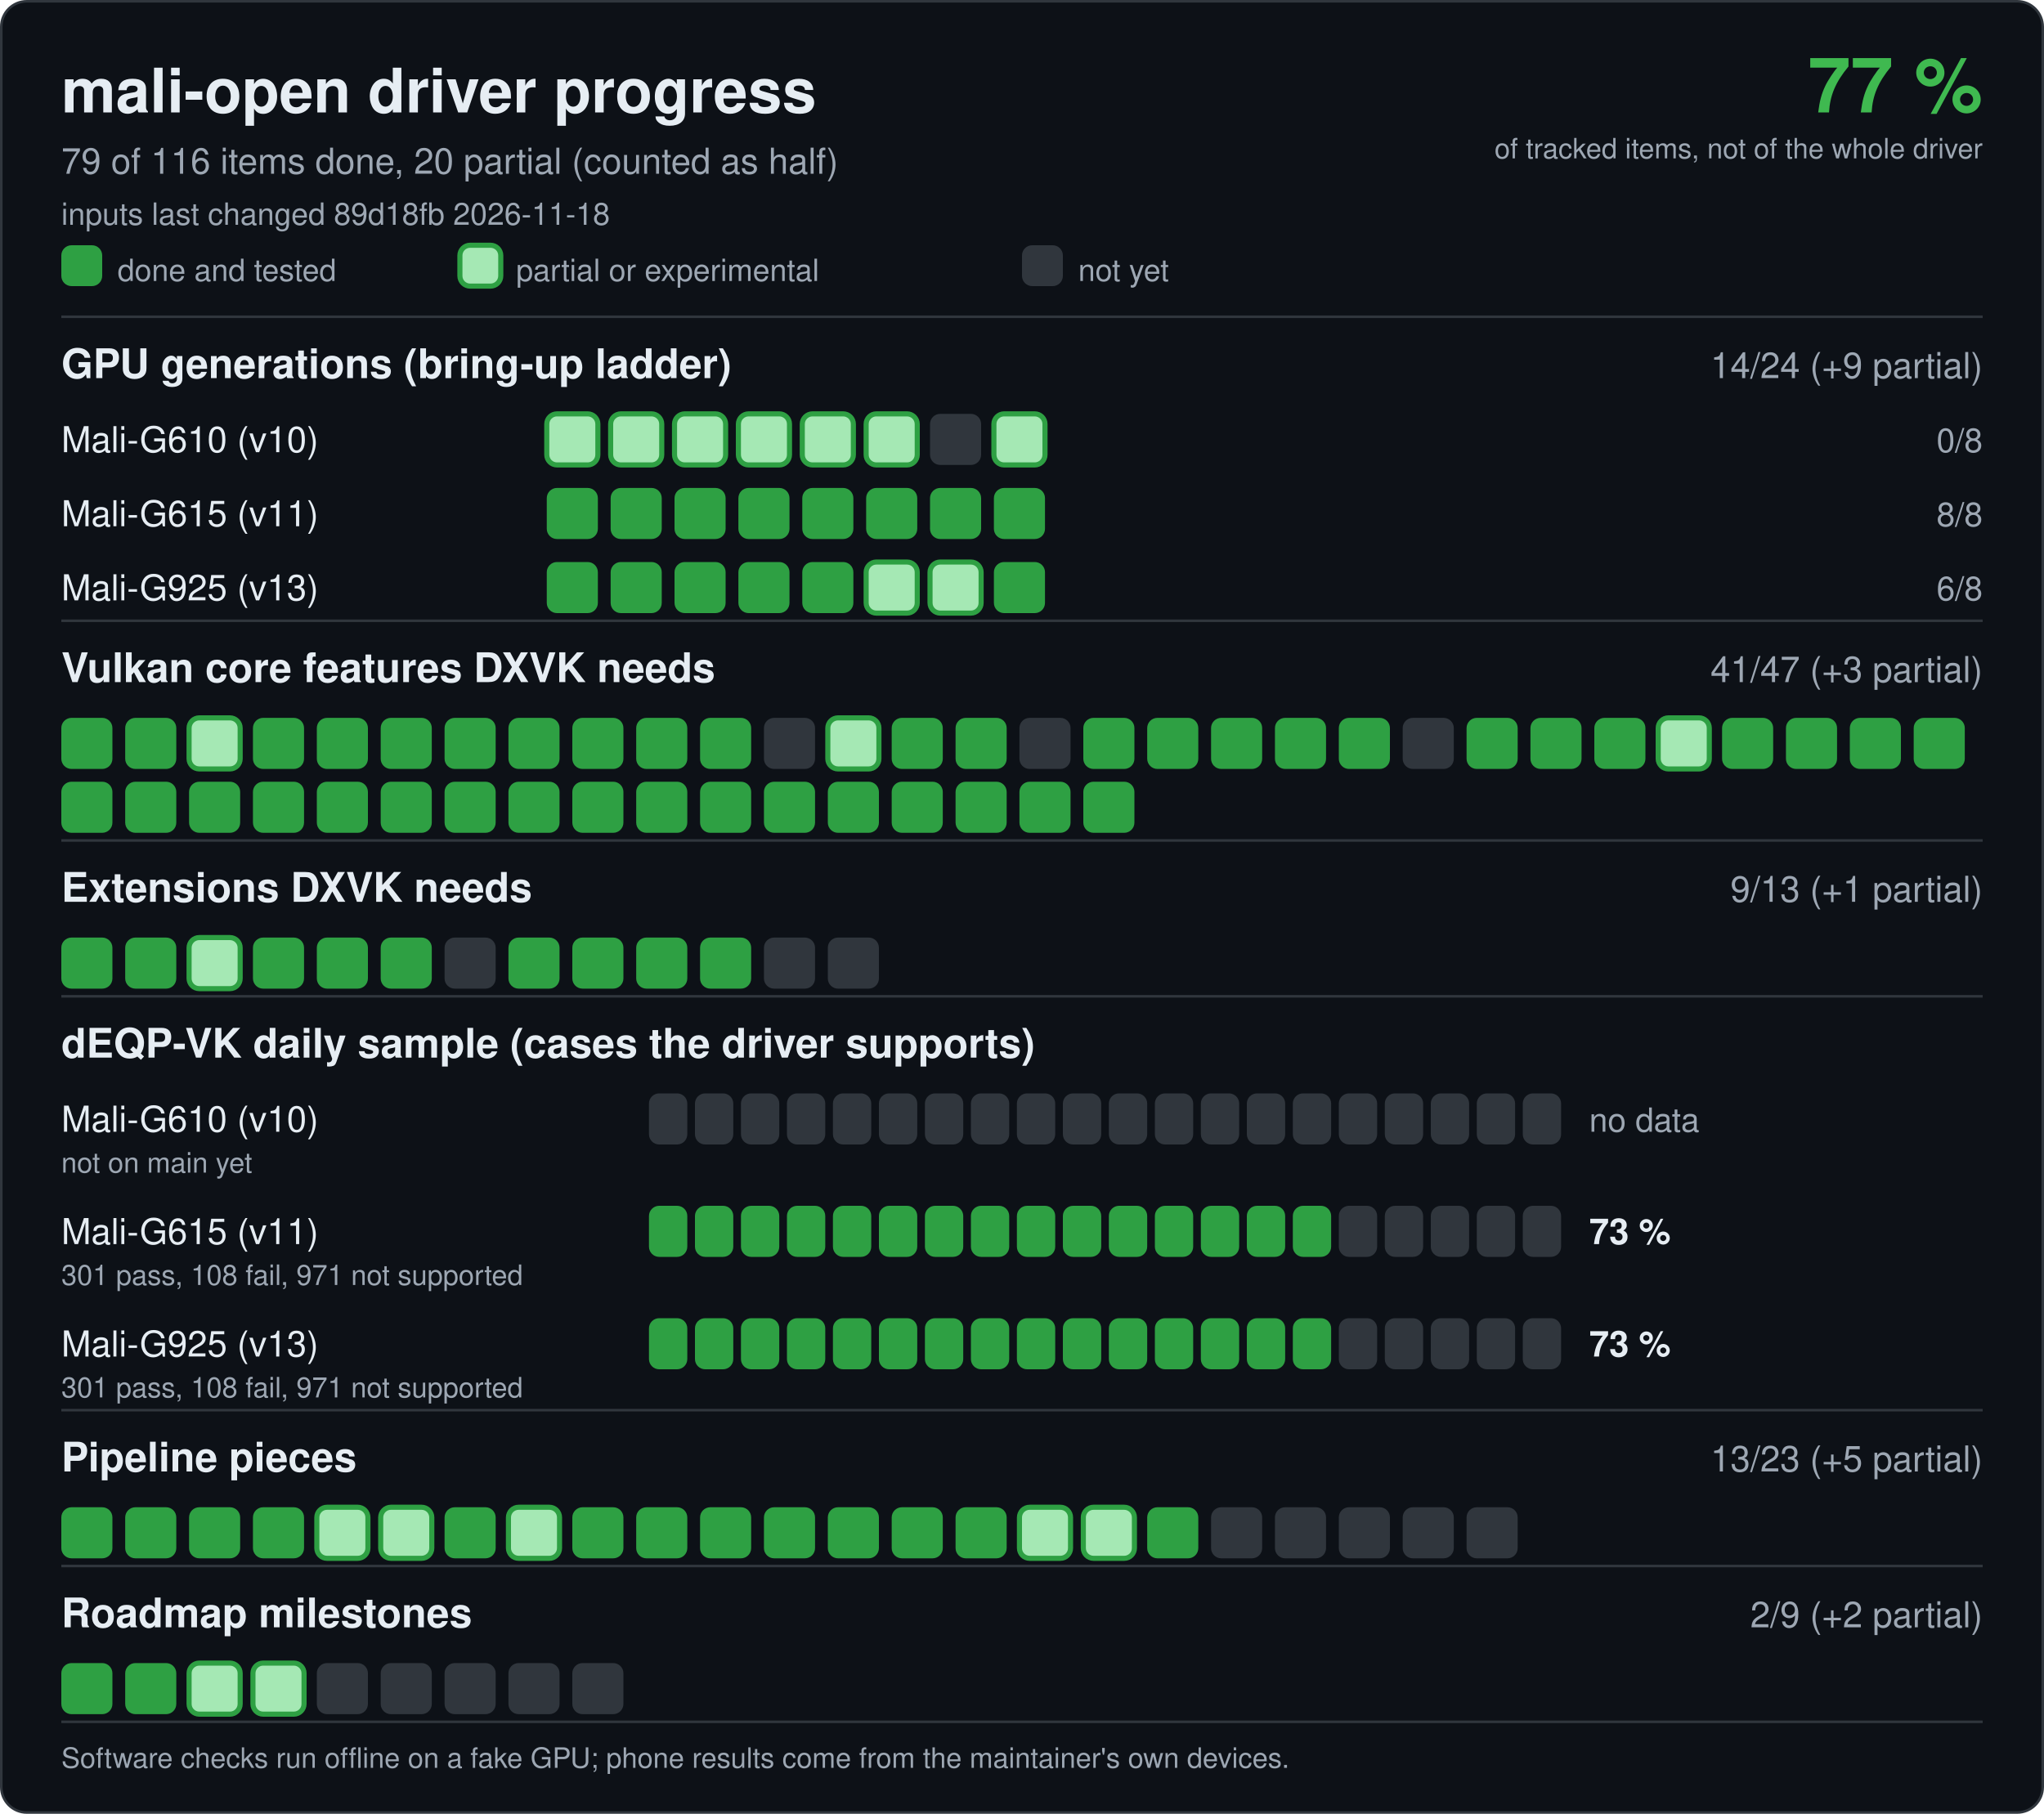
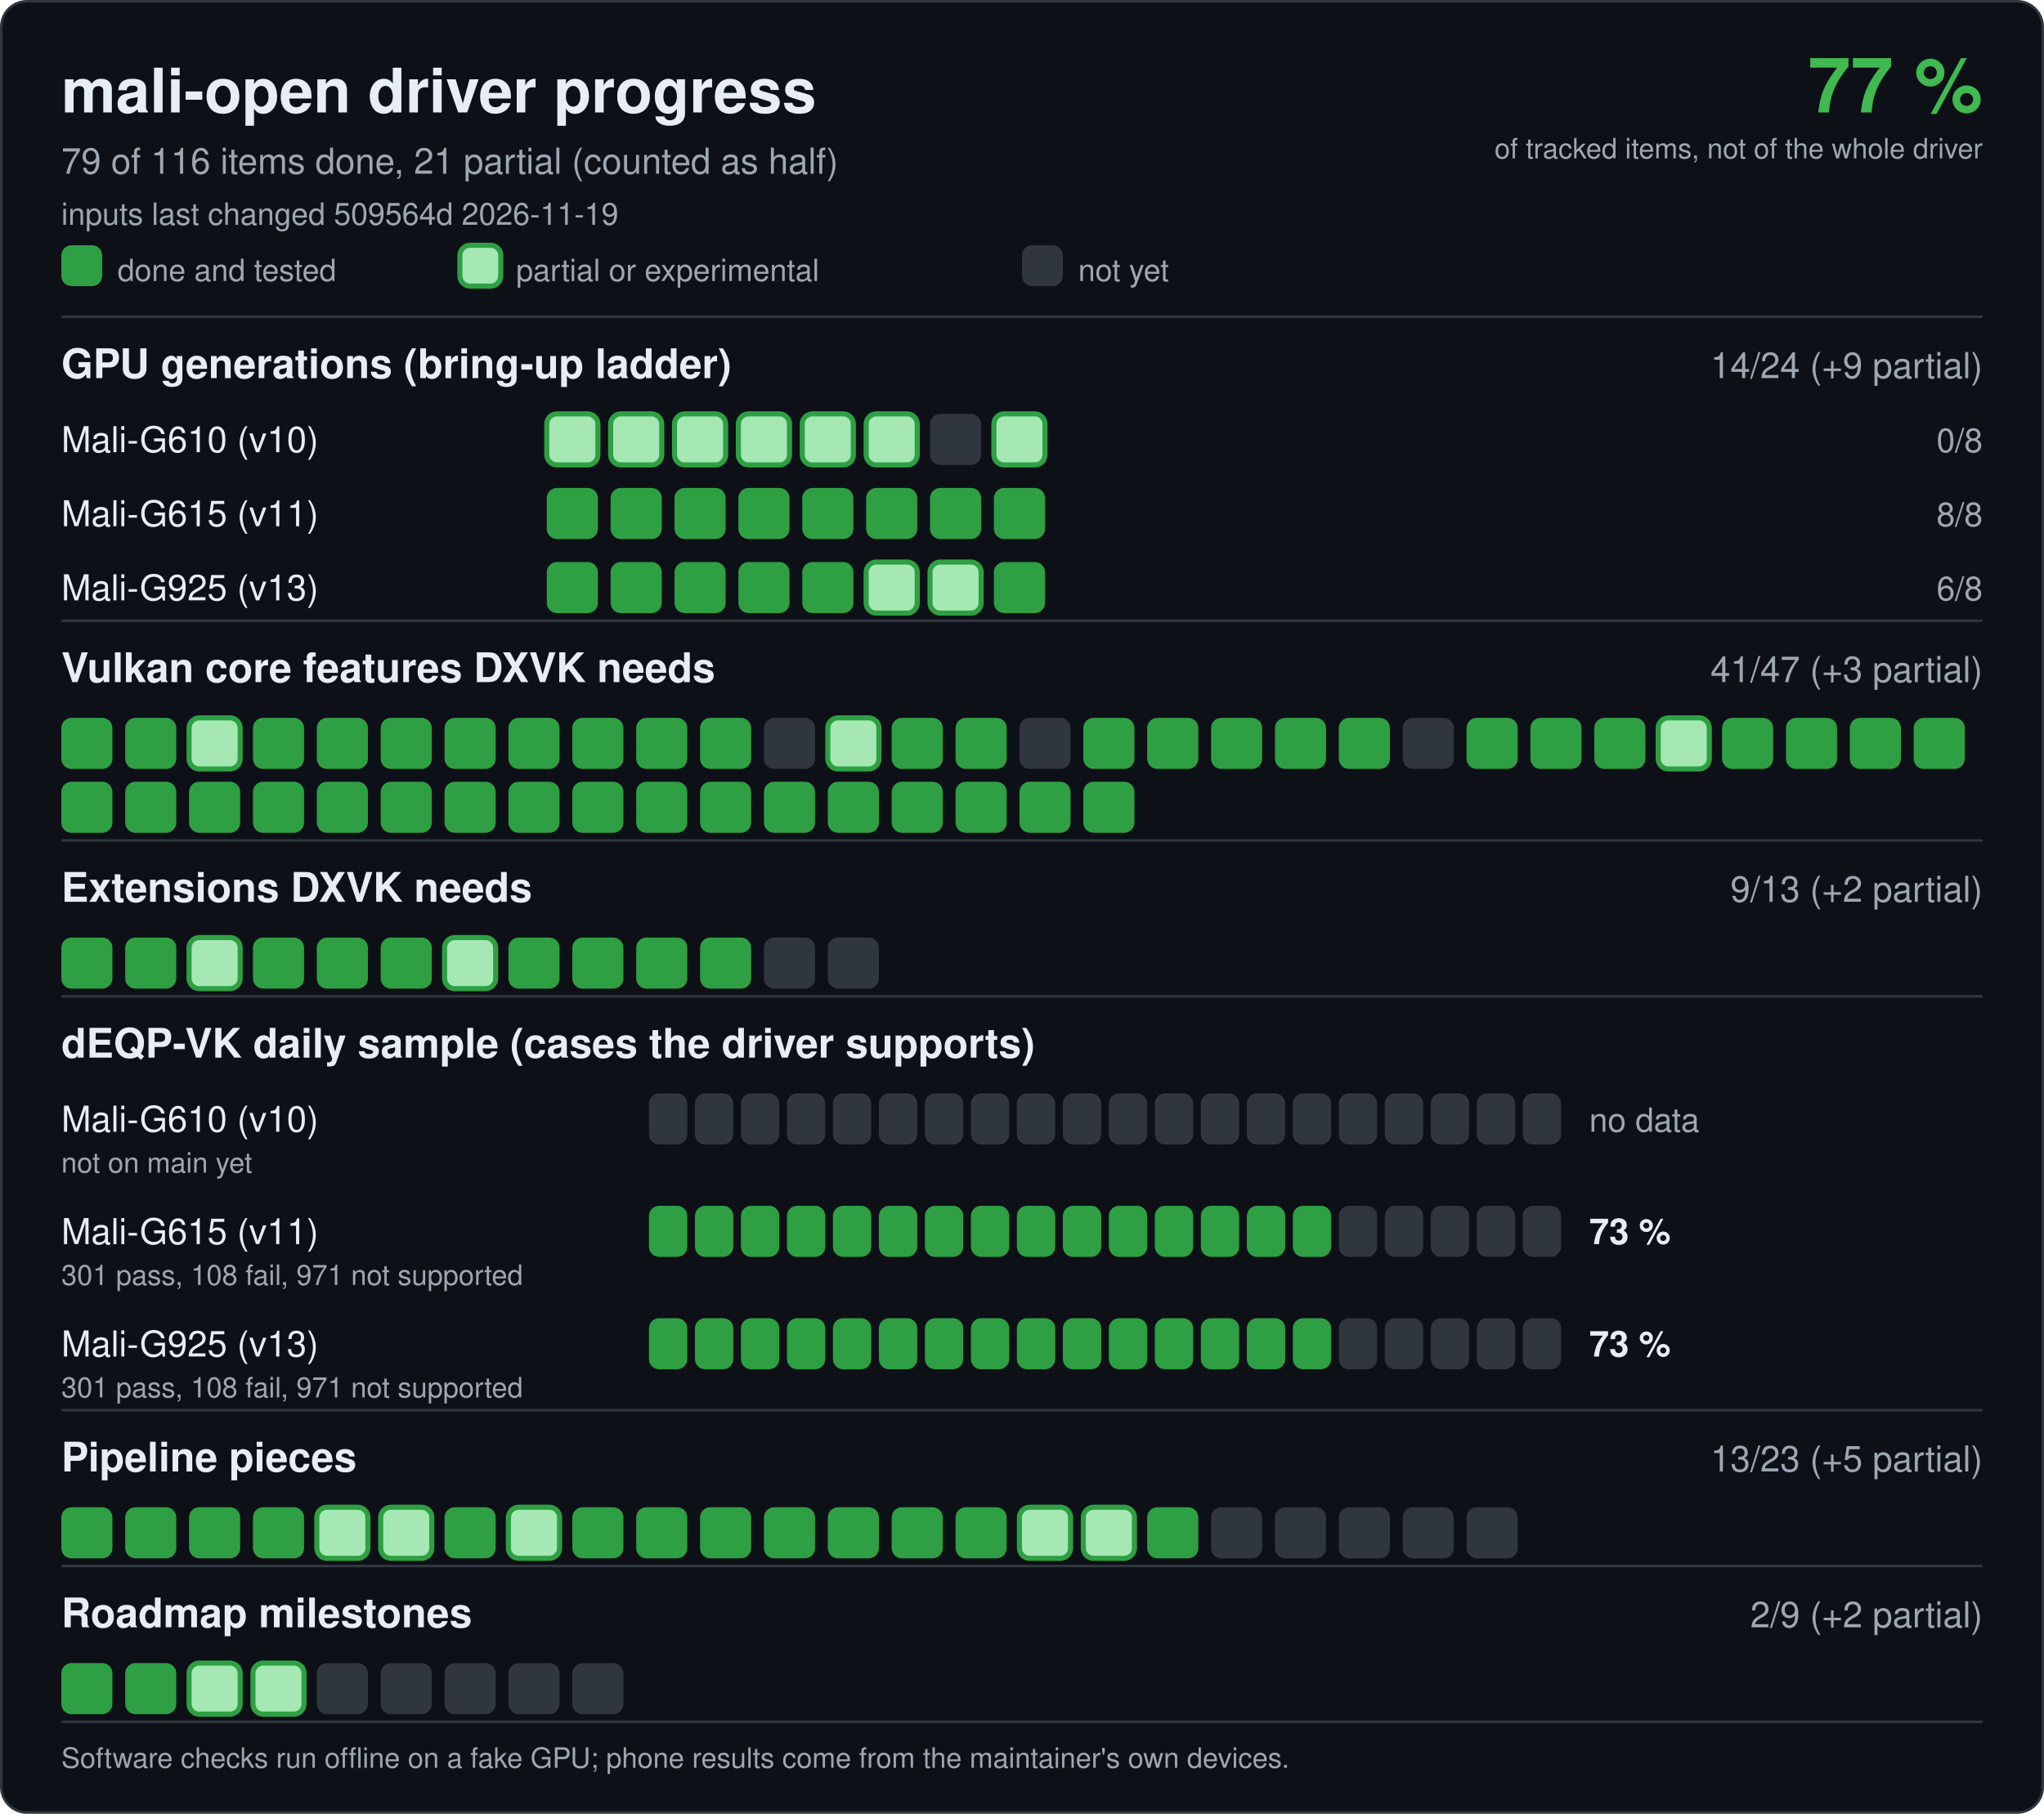
<svg xmlns="http://www.w3.org/2000/svg" width="800" height="710" viewBox="0 0 800 710" font-family="-apple-system,BlinkMacSystemFont,'Segoe UI',Helvetica,Arial,sans-serif" role="img" aria-labelledby="t d">
  <rect x="0.5" y="0.5" width="799" height="709" rx="10" fill="#0d1117" stroke="#30363d" />
  <text x="24" y="44" font-size="24" fill="#e6edf3" font-weight="bold" text-anchor="start">mali-open driver progress</text>
  <text x="776" y="44" font-size="30" fill="#3fb950" font-weight="bold" text-anchor="end">77 %</text>
  <text x="776" y="62" font-size="11" fill="#9da7b3" font-weight="normal" text-anchor="end">of tracked items, not of the whole driver</text>
-   <text x="24" y="68" font-size="14" fill="#9da7b3" font-weight="normal" text-anchor="start">79 of 116 items done, 20 partial (counted as half)</text>
-   <text x="24" y="88" font-size="12" fill="#9da7b3">inputs last changed 89d18fb 2026-11-18</text>
+   <text x="24" y="68" font-size="14" fill="#9da7b3" font-weight="normal" text-anchor="start">79 of 116 items done, 21 partial (counted as half)</text>
+   <text x="24" y="88" font-size="12" fill="#9da7b3">inputs last changed 509564d 2026-11-19</text>
  <rect x="24" y="96" width="16" height="16" rx="4" fill="#2ea043" />
  <text x="46" y="110" font-size="12" fill="#9da7b3" font-weight="normal" text-anchor="start">done and tested</text>
  <rect x="180" y="96" width="16" height="16" rx="4" fill="#a5e8b4" stroke="#2ea043" stroke-width="2" />
  <text x="202" y="110" font-size="12" fill="#9da7b3" font-weight="normal" text-anchor="start">partial or experimental</text>
  <rect x="400" y="96" width="16" height="16" rx="4" fill="#30363d" />
  <text x="422" y="110" font-size="12" fill="#9da7b3" font-weight="normal" text-anchor="start">not yet</text>
  <line x1="24" y1="124" x2="776" y2="124" stroke="#30363d" />
  <text x="24" y="148" font-size="16" fill="#e6edf3" font-weight="bold" text-anchor="start">GPU generations (bring-up ladder)</text>
  <text x="776" y="148" font-size="14" fill="#9da7b3" font-weight="normal" text-anchor="end">14/24 (+9 partial)</text>
  <text x="24" y="177" font-size="14" fill="#e6edf3" font-weight="normal" text-anchor="start">Mali-G610 (v10)</text>
  <rect x="214" y="162" width="20" height="20" rx="4" fill="#a5e8b4" stroke="#2ea043" stroke-width="2" />
  <rect x="239" y="162" width="20" height="20" rx="4" fill="#a5e8b4" stroke="#2ea043" stroke-width="2" />
  <rect x="264" y="162" width="20" height="20" rx="4" fill="#a5e8b4" stroke="#2ea043" stroke-width="2" />
  <rect x="289" y="162" width="20" height="20" rx="4" fill="#a5e8b4" stroke="#2ea043" stroke-width="2" />
  <rect x="314" y="162" width="20" height="20" rx="4" fill="#a5e8b4" stroke="#2ea043" stroke-width="2" />
  <rect x="339" y="162" width="20" height="20" rx="4" fill="#a5e8b4" stroke="#2ea043" stroke-width="2" />
  <rect x="364" y="162" width="20" height="20" rx="4" fill="#30363d" />
  <rect x="389" y="162" width="20" height="20" rx="4" fill="#a5e8b4" stroke="#2ea043" stroke-width="2" />
  <text x="776" y="177" font-size="13" fill="#9da7b3" font-weight="normal" text-anchor="end">0/8</text>
  <text x="24" y="206" font-size="14" fill="#e6edf3" font-weight="normal" text-anchor="start">Mali-G615 (v11)</text>
  <rect x="214" y="191" width="20" height="20" rx="4" fill="#2ea043" />
  <rect x="239" y="191" width="20" height="20" rx="4" fill="#2ea043" />
  <rect x="264" y="191" width="20" height="20" rx="4" fill="#2ea043" />
  <rect x="289" y="191" width="20" height="20" rx="4" fill="#2ea043" />
  <rect x="314" y="191" width="20" height="20" rx="4" fill="#2ea043" />
  <rect x="339" y="191" width="20" height="20" rx="4" fill="#2ea043" />
  <rect x="364" y="191" width="20" height="20" rx="4" fill="#2ea043" />
  <rect x="389" y="191" width="20" height="20" rx="4" fill="#2ea043" />
  <text x="776" y="206" font-size="13" fill="#9da7b3" font-weight="normal" text-anchor="end">8/8</text>
  <text x="24" y="235" font-size="14" fill="#e6edf3" font-weight="normal" text-anchor="start">Mali-G925 (v13)</text>
  <rect x="214" y="220" width="20" height="20" rx="4" fill="#2ea043" />
  <rect x="239" y="220" width="20" height="20" rx="4" fill="#2ea043" />
  <rect x="264" y="220" width="20" height="20" rx="4" fill="#2ea043" />
  <rect x="289" y="220" width="20" height="20" rx="4" fill="#2ea043" />
  <rect x="314" y="220" width="20" height="20" rx="4" fill="#2ea043" />
  <rect x="339" y="220" width="20" height="20" rx="4" fill="#a5e8b4" stroke="#2ea043" stroke-width="2" />
  <rect x="364" y="220" width="20" height="20" rx="4" fill="#a5e8b4" stroke="#2ea043" stroke-width="2" />
  <rect x="389" y="220" width="20" height="20" rx="4" fill="#2ea043" />
  <text x="776" y="235" font-size="13" fill="#9da7b3" font-weight="normal" text-anchor="end">6/8</text>
  <line x1="24" y1="243" x2="776" y2="243" stroke="#30363d" />
  <text x="24" y="267" font-size="16" fill="#e6edf3" font-weight="bold" text-anchor="start">Vulkan core features DXVK needs</text>
  <text x="776" y="267" font-size="14" fill="#9da7b3" font-weight="normal" text-anchor="end">41/47 (+3 partial)</text>
  <rect x="24" y="281" width="20" height="20" rx="4" fill="#2ea043" />
  <rect x="49" y="281" width="20" height="20" rx="4" fill="#2ea043" />
  <rect x="74" y="281" width="20" height="20" rx="4" fill="#a5e8b4" stroke="#2ea043" stroke-width="2" />
  <rect x="99" y="281" width="20" height="20" rx="4" fill="#2ea043" />
  <rect x="124" y="281" width="20" height="20" rx="4" fill="#2ea043" />
  <rect x="149" y="281" width="20" height="20" rx="4" fill="#2ea043" />
  <rect x="174" y="281" width="20" height="20" rx="4" fill="#2ea043" />
  <rect x="199" y="281" width="20" height="20" rx="4" fill="#2ea043" />
  <rect x="224" y="281" width="20" height="20" rx="4" fill="#2ea043" />
  <rect x="249" y="281" width="20" height="20" rx="4" fill="#2ea043" />
  <rect x="274" y="281" width="20" height="20" rx="4" fill="#2ea043" />
  <rect x="299" y="281" width="20" height="20" rx="4" fill="#30363d" />
  <rect x="324" y="281" width="20" height="20" rx="4" fill="#a5e8b4" stroke="#2ea043" stroke-width="2" />
  <rect x="349" y="281" width="20" height="20" rx="4" fill="#2ea043" />
  <rect x="374" y="281" width="20" height="20" rx="4" fill="#2ea043" />
  <rect x="399" y="281" width="20" height="20" rx="4" fill="#30363d" />
  <rect x="424" y="281" width="20" height="20" rx="4" fill="#2ea043" />
  <rect x="449" y="281" width="20" height="20" rx="4" fill="#2ea043" />
  <rect x="474" y="281" width="20" height="20" rx="4" fill="#2ea043" />
  <rect x="499" y="281" width="20" height="20" rx="4" fill="#2ea043" />
  <rect x="524" y="281" width="20" height="20" rx="4" fill="#2ea043" />
  <rect x="549" y="281" width="20" height="20" rx="4" fill="#30363d" />
  <rect x="574" y="281" width="20" height="20" rx="4" fill="#2ea043" />
  <rect x="599" y="281" width="20" height="20" rx="4" fill="#2ea043" />
  <rect x="624" y="281" width="20" height="20" rx="4" fill="#2ea043" />
  <rect x="649" y="281" width="20" height="20" rx="4" fill="#a5e8b4" stroke="#2ea043" stroke-width="2" />
  <rect x="674" y="281" width="20" height="20" rx="4" fill="#2ea043" />
  <rect x="699" y="281" width="20" height="20" rx="4" fill="#2ea043" />
  <rect x="724" y="281" width="20" height="20" rx="4" fill="#2ea043" />
  <rect x="749" y="281" width="20" height="20" rx="4" fill="#2ea043" />
  <rect x="24" y="306" width="20" height="20" rx="4" fill="#2ea043" />
  <rect x="49" y="306" width="20" height="20" rx="4" fill="#2ea043" />
  <rect x="74" y="306" width="20" height="20" rx="4" fill="#2ea043" />
  <rect x="99" y="306" width="20" height="20" rx="4" fill="#2ea043" />
  <rect x="124" y="306" width="20" height="20" rx="4" fill="#2ea043" />
  <rect x="149" y="306" width="20" height="20" rx="4" fill="#2ea043" />
  <rect x="174" y="306" width="20" height="20" rx="4" fill="#2ea043" />
  <rect x="199" y="306" width="20" height="20" rx="4" fill="#2ea043" />
  <rect x="224" y="306" width="20" height="20" rx="4" fill="#2ea043" />
  <rect x="249" y="306" width="20" height="20" rx="4" fill="#2ea043" />
  <rect x="274" y="306" width="20" height="20" rx="4" fill="#2ea043" />
  <rect x="299" y="306" width="20" height="20" rx="4" fill="#2ea043" />
  <rect x="324" y="306" width="20" height="20" rx="4" fill="#2ea043" />
  <rect x="349" y="306" width="20" height="20" rx="4" fill="#2ea043" />
  <rect x="374" y="306" width="20" height="20" rx="4" fill="#2ea043" />
  <rect x="399" y="306" width="20" height="20" rx="4" fill="#2ea043" />
  <rect x="424" y="306" width="20" height="20" rx="4" fill="#2ea043" />
  <line x1="24" y1="329" x2="776" y2="329" stroke="#30363d" />
  <text x="24" y="353" font-size="16" fill="#e6edf3" font-weight="bold" text-anchor="start">Extensions DXVK needs</text>
-   <text x="776" y="353" font-size="14" fill="#9da7b3" font-weight="normal" text-anchor="end">9/13 (+1 partial)</text>
+   <text x="776" y="353" font-size="14" fill="#9da7b3" font-weight="normal" text-anchor="end">9/13 (+2 partial)</text>
  <rect x="24" y="367" width="20" height="20" rx="4" fill="#2ea043" />
  <rect x="49" y="367" width="20" height="20" rx="4" fill="#2ea043" />
  <rect x="74" y="367" width="20" height="20" rx="4" fill="#a5e8b4" stroke="#2ea043" stroke-width="2" />
  <rect x="99" y="367" width="20" height="20" rx="4" fill="#2ea043" />
  <rect x="124" y="367" width="20" height="20" rx="4" fill="#2ea043" />
  <rect x="149" y="367" width="20" height="20" rx="4" fill="#2ea043" />
-   <rect x="174" y="367" width="20" height="20" rx="4" fill="#30363d" />
+   <rect x="174" y="367" width="20" height="20" rx="4" fill="#a5e8b4" stroke="#2ea043" stroke-width="2" />
  <rect x="199" y="367" width="20" height="20" rx="4" fill="#2ea043" />
  <rect x="224" y="367" width="20" height="20" rx="4" fill="#2ea043" />
  <rect x="249" y="367" width="20" height="20" rx="4" fill="#2ea043" />
  <rect x="274" y="367" width="20" height="20" rx="4" fill="#2ea043" />
  <rect x="299" y="367" width="20" height="20" rx="4" fill="#30363d" />
  <rect x="324" y="367" width="20" height="20" rx="4" fill="#30363d" />
  <line x1="24" y1="390" x2="776" y2="390" stroke="#30363d" />
  <text x="24" y="414" font-size="16" fill="#e6edf3" font-weight="bold" text-anchor="start">dEQP-VK daily sample (cases the driver supports)</text>
  <text x="24" y="443" font-size="14" fill="#e6edf3" font-weight="normal" text-anchor="start">Mali-G610 (v10)</text>
  <rect x="254" y="428" width="15" height="20" rx="4" fill="#30363d" />
  <rect x="272" y="428" width="15" height="20" rx="4" fill="#30363d" />
  <rect x="290" y="428" width="15" height="20" rx="4" fill="#30363d" />
  <rect x="308" y="428" width="15" height="20" rx="4" fill="#30363d" />
  <rect x="326" y="428" width="15" height="20" rx="4" fill="#30363d" />
  <rect x="344" y="428" width="15" height="20" rx="4" fill="#30363d" />
  <rect x="362" y="428" width="15" height="20" rx="4" fill="#30363d" />
  <rect x="380" y="428" width="15" height="20" rx="4" fill="#30363d" />
  <rect x="398" y="428" width="15" height="20" rx="4" fill="#30363d" />
  <rect x="416" y="428" width="15" height="20" rx="4" fill="#30363d" />
  <rect x="434" y="428" width="15" height="20" rx="4" fill="#30363d" />
  <rect x="452" y="428" width="15" height="20" rx="4" fill="#30363d" />
  <rect x="470" y="428" width="15" height="20" rx="4" fill="#30363d" />
  <rect x="488" y="428" width="15" height="20" rx="4" fill="#30363d" />
  <rect x="506" y="428" width="15" height="20" rx="4" fill="#30363d" />
  <rect x="524" y="428" width="15" height="20" rx="4" fill="#30363d" />
  <rect x="542" y="428" width="15" height="20" rx="4" fill="#30363d" />
  <rect x="560" y="428" width="15" height="20" rx="4" fill="#30363d" />
  <rect x="578" y="428" width="15" height="20" rx="4" fill="#30363d" />
  <rect x="596" y="428" width="15" height="20" rx="4" fill="#30363d" />
  <text x="622" y="443" font-size="13" fill="#9da7b3" font-weight="normal" text-anchor="start">no data</text>
  <text x="24" y="459" font-size="11" fill="#9da7b3" font-weight="normal" text-anchor="start">not on main yet</text>
  <text x="24" y="487" font-size="14" fill="#e6edf3" font-weight="normal" text-anchor="start">Mali-G615 (v11)</text>
  <rect x="254" y="472" width="15" height="20" rx="4" fill="#2ea043" />
  <rect x="272" y="472" width="15" height="20" rx="4" fill="#2ea043" />
  <rect x="290" y="472" width="15" height="20" rx="4" fill="#2ea043" />
  <rect x="308" y="472" width="15" height="20" rx="4" fill="#2ea043" />
  <rect x="326" y="472" width="15" height="20" rx="4" fill="#2ea043" />
  <rect x="344" y="472" width="15" height="20" rx="4" fill="#2ea043" />
  <rect x="362" y="472" width="15" height="20" rx="4" fill="#2ea043" />
  <rect x="380" y="472" width="15" height="20" rx="4" fill="#2ea043" />
  <rect x="398" y="472" width="15" height="20" rx="4" fill="#2ea043" />
  <rect x="416" y="472" width="15" height="20" rx="4" fill="#2ea043" />
  <rect x="434" y="472" width="15" height="20" rx="4" fill="#2ea043" />
  <rect x="452" y="472" width="15" height="20" rx="4" fill="#2ea043" />
  <rect x="470" y="472" width="15" height="20" rx="4" fill="#2ea043" />
  <rect x="488" y="472" width="15" height="20" rx="4" fill="#2ea043" />
  <rect x="506" y="472" width="15" height="20" rx="4" fill="#2ea043" />
  <rect x="524" y="472" width="15" height="20" rx="4" fill="#30363d" />
  <rect x="542" y="472" width="15" height="20" rx="4" fill="#30363d" />
  <rect x="560" y="472" width="15" height="20" rx="4" fill="#30363d" />
  <rect x="578" y="472" width="15" height="20" rx="4" fill="#30363d" />
  <rect x="596" y="472" width="15" height="20" rx="4" fill="#30363d" />
  <text x="622" y="487" font-size="14" fill="#e6edf3" font-weight="bold" text-anchor="start">73 %</text>
  <text x="24" y="503" font-size="11" fill="#9da7b3" font-weight="normal" text-anchor="start">301 pass, 108 fail, 971 not supported</text>
  <text x="24" y="531" font-size="14" fill="#e6edf3" font-weight="normal" text-anchor="start">Mali-G925 (v13)</text>
  <rect x="254" y="516" width="15" height="20" rx="4" fill="#2ea043" />
  <rect x="272" y="516" width="15" height="20" rx="4" fill="#2ea043" />
  <rect x="290" y="516" width="15" height="20" rx="4" fill="#2ea043" />
  <rect x="308" y="516" width="15" height="20" rx="4" fill="#2ea043" />
  <rect x="326" y="516" width="15" height="20" rx="4" fill="#2ea043" />
  <rect x="344" y="516" width="15" height="20" rx="4" fill="#2ea043" />
  <rect x="362" y="516" width="15" height="20" rx="4" fill="#2ea043" />
  <rect x="380" y="516" width="15" height="20" rx="4" fill="#2ea043" />
  <rect x="398" y="516" width="15" height="20" rx="4" fill="#2ea043" />
  <rect x="416" y="516" width="15" height="20" rx="4" fill="#2ea043" />
  <rect x="434" y="516" width="15" height="20" rx="4" fill="#2ea043" />
  <rect x="452" y="516" width="15" height="20" rx="4" fill="#2ea043" />
  <rect x="470" y="516" width="15" height="20" rx="4" fill="#2ea043" />
  <rect x="488" y="516" width="15" height="20" rx="4" fill="#2ea043" />
  <rect x="506" y="516" width="15" height="20" rx="4" fill="#2ea043" />
  <rect x="524" y="516" width="15" height="20" rx="4" fill="#30363d" />
  <rect x="542" y="516" width="15" height="20" rx="4" fill="#30363d" />
  <rect x="560" y="516" width="15" height="20" rx="4" fill="#30363d" />
  <rect x="578" y="516" width="15" height="20" rx="4" fill="#30363d" />
  <rect x="596" y="516" width="15" height="20" rx="4" fill="#30363d" />
  <text x="622" y="531" font-size="14" fill="#e6edf3" font-weight="bold" text-anchor="start">73 %</text>
  <text x="24" y="547" font-size="11" fill="#9da7b3" font-weight="normal" text-anchor="start">301 pass, 108 fail, 971 not supported</text>
  <line x1="24" y1="552" x2="776" y2="552" stroke="#30363d" />
  <text x="24" y="576" font-size="16" fill="#e6edf3" font-weight="bold" text-anchor="start">Pipeline pieces</text>
  <text x="776" y="576" font-size="14" fill="#9da7b3" font-weight="normal" text-anchor="end">13/23 (+5 partial)</text>
  <rect x="24" y="590" width="20" height="20" rx="4" fill="#2ea043" />
  <rect x="49" y="590" width="20" height="20" rx="4" fill="#2ea043" />
  <rect x="74" y="590" width="20" height="20" rx="4" fill="#2ea043" />
  <rect x="99" y="590" width="20" height="20" rx="4" fill="#2ea043" />
  <rect x="124" y="590" width="20" height="20" rx="4" fill="#a5e8b4" stroke="#2ea043" stroke-width="2" />
  <rect x="149" y="590" width="20" height="20" rx="4" fill="#a5e8b4" stroke="#2ea043" stroke-width="2" />
  <rect x="174" y="590" width="20" height="20" rx="4" fill="#2ea043" />
  <rect x="199" y="590" width="20" height="20" rx="4" fill="#a5e8b4" stroke="#2ea043" stroke-width="2" />
  <rect x="224" y="590" width="20" height="20" rx="4" fill="#2ea043" />
  <rect x="249" y="590" width="20" height="20" rx="4" fill="#2ea043" />
  <rect x="274" y="590" width="20" height="20" rx="4" fill="#2ea043" />
  <rect x="299" y="590" width="20" height="20" rx="4" fill="#2ea043" />
  <rect x="324" y="590" width="20" height="20" rx="4" fill="#2ea043" />
  <rect x="349" y="590" width="20" height="20" rx="4" fill="#2ea043" />
  <rect x="374" y="590" width="20" height="20" rx="4" fill="#2ea043" />
  <rect x="399" y="590" width="20" height="20" rx="4" fill="#a5e8b4" stroke="#2ea043" stroke-width="2" />
  <rect x="424" y="590" width="20" height="20" rx="4" fill="#a5e8b4" stroke="#2ea043" stroke-width="2" />
  <rect x="449" y="590" width="20" height="20" rx="4" fill="#2ea043" />
  <rect x="474" y="590" width="20" height="20" rx="4" fill="#30363d" />
  <rect x="499" y="590" width="20" height="20" rx="4" fill="#30363d" />
  <rect x="524" y="590" width="20" height="20" rx="4" fill="#30363d" />
  <rect x="549" y="590" width="20" height="20" rx="4" fill="#30363d" />
  <rect x="574" y="590" width="20" height="20" rx="4" fill="#30363d" />
  <line x1="24" y1="613" x2="776" y2="613" stroke="#30363d" />
  <text x="24" y="637" font-size="16" fill="#e6edf3" font-weight="bold" text-anchor="start">Roadmap milestones</text>
  <text x="776" y="637" font-size="14" fill="#9da7b3" font-weight="normal" text-anchor="end">2/9 (+2 partial)</text>
  <rect x="24" y="651" width="20" height="20" rx="4" fill="#2ea043" />
  <rect x="49" y="651" width="20" height="20" rx="4" fill="#2ea043" />
  <rect x="74" y="651" width="20" height="20" rx="4" fill="#a5e8b4" stroke="#2ea043" stroke-width="2" />
  <rect x="99" y="651" width="20" height="20" rx="4" fill="#a5e8b4" stroke="#2ea043" stroke-width="2" />
  <rect x="124" y="651" width="20" height="20" rx="4" fill="#30363d" />
  <rect x="149" y="651" width="20" height="20" rx="4" fill="#30363d" />
  <rect x="174" y="651" width="20" height="20" rx="4" fill="#30363d" />
  <rect x="199" y="651" width="20" height="20" rx="4" fill="#30363d" />
  <rect x="224" y="651" width="20" height="20" rx="4" fill="#30363d" />
  <line x1="24" y1="674" x2="776" y2="674" stroke="#30363d" />
  <text x="24" y="692" font-size="11" fill="#9da7b3" font-weight="normal" text-anchor="start">Software checks run offline on a fake GPU; phone results come from the maintainer's own devices.</text>
</svg>
